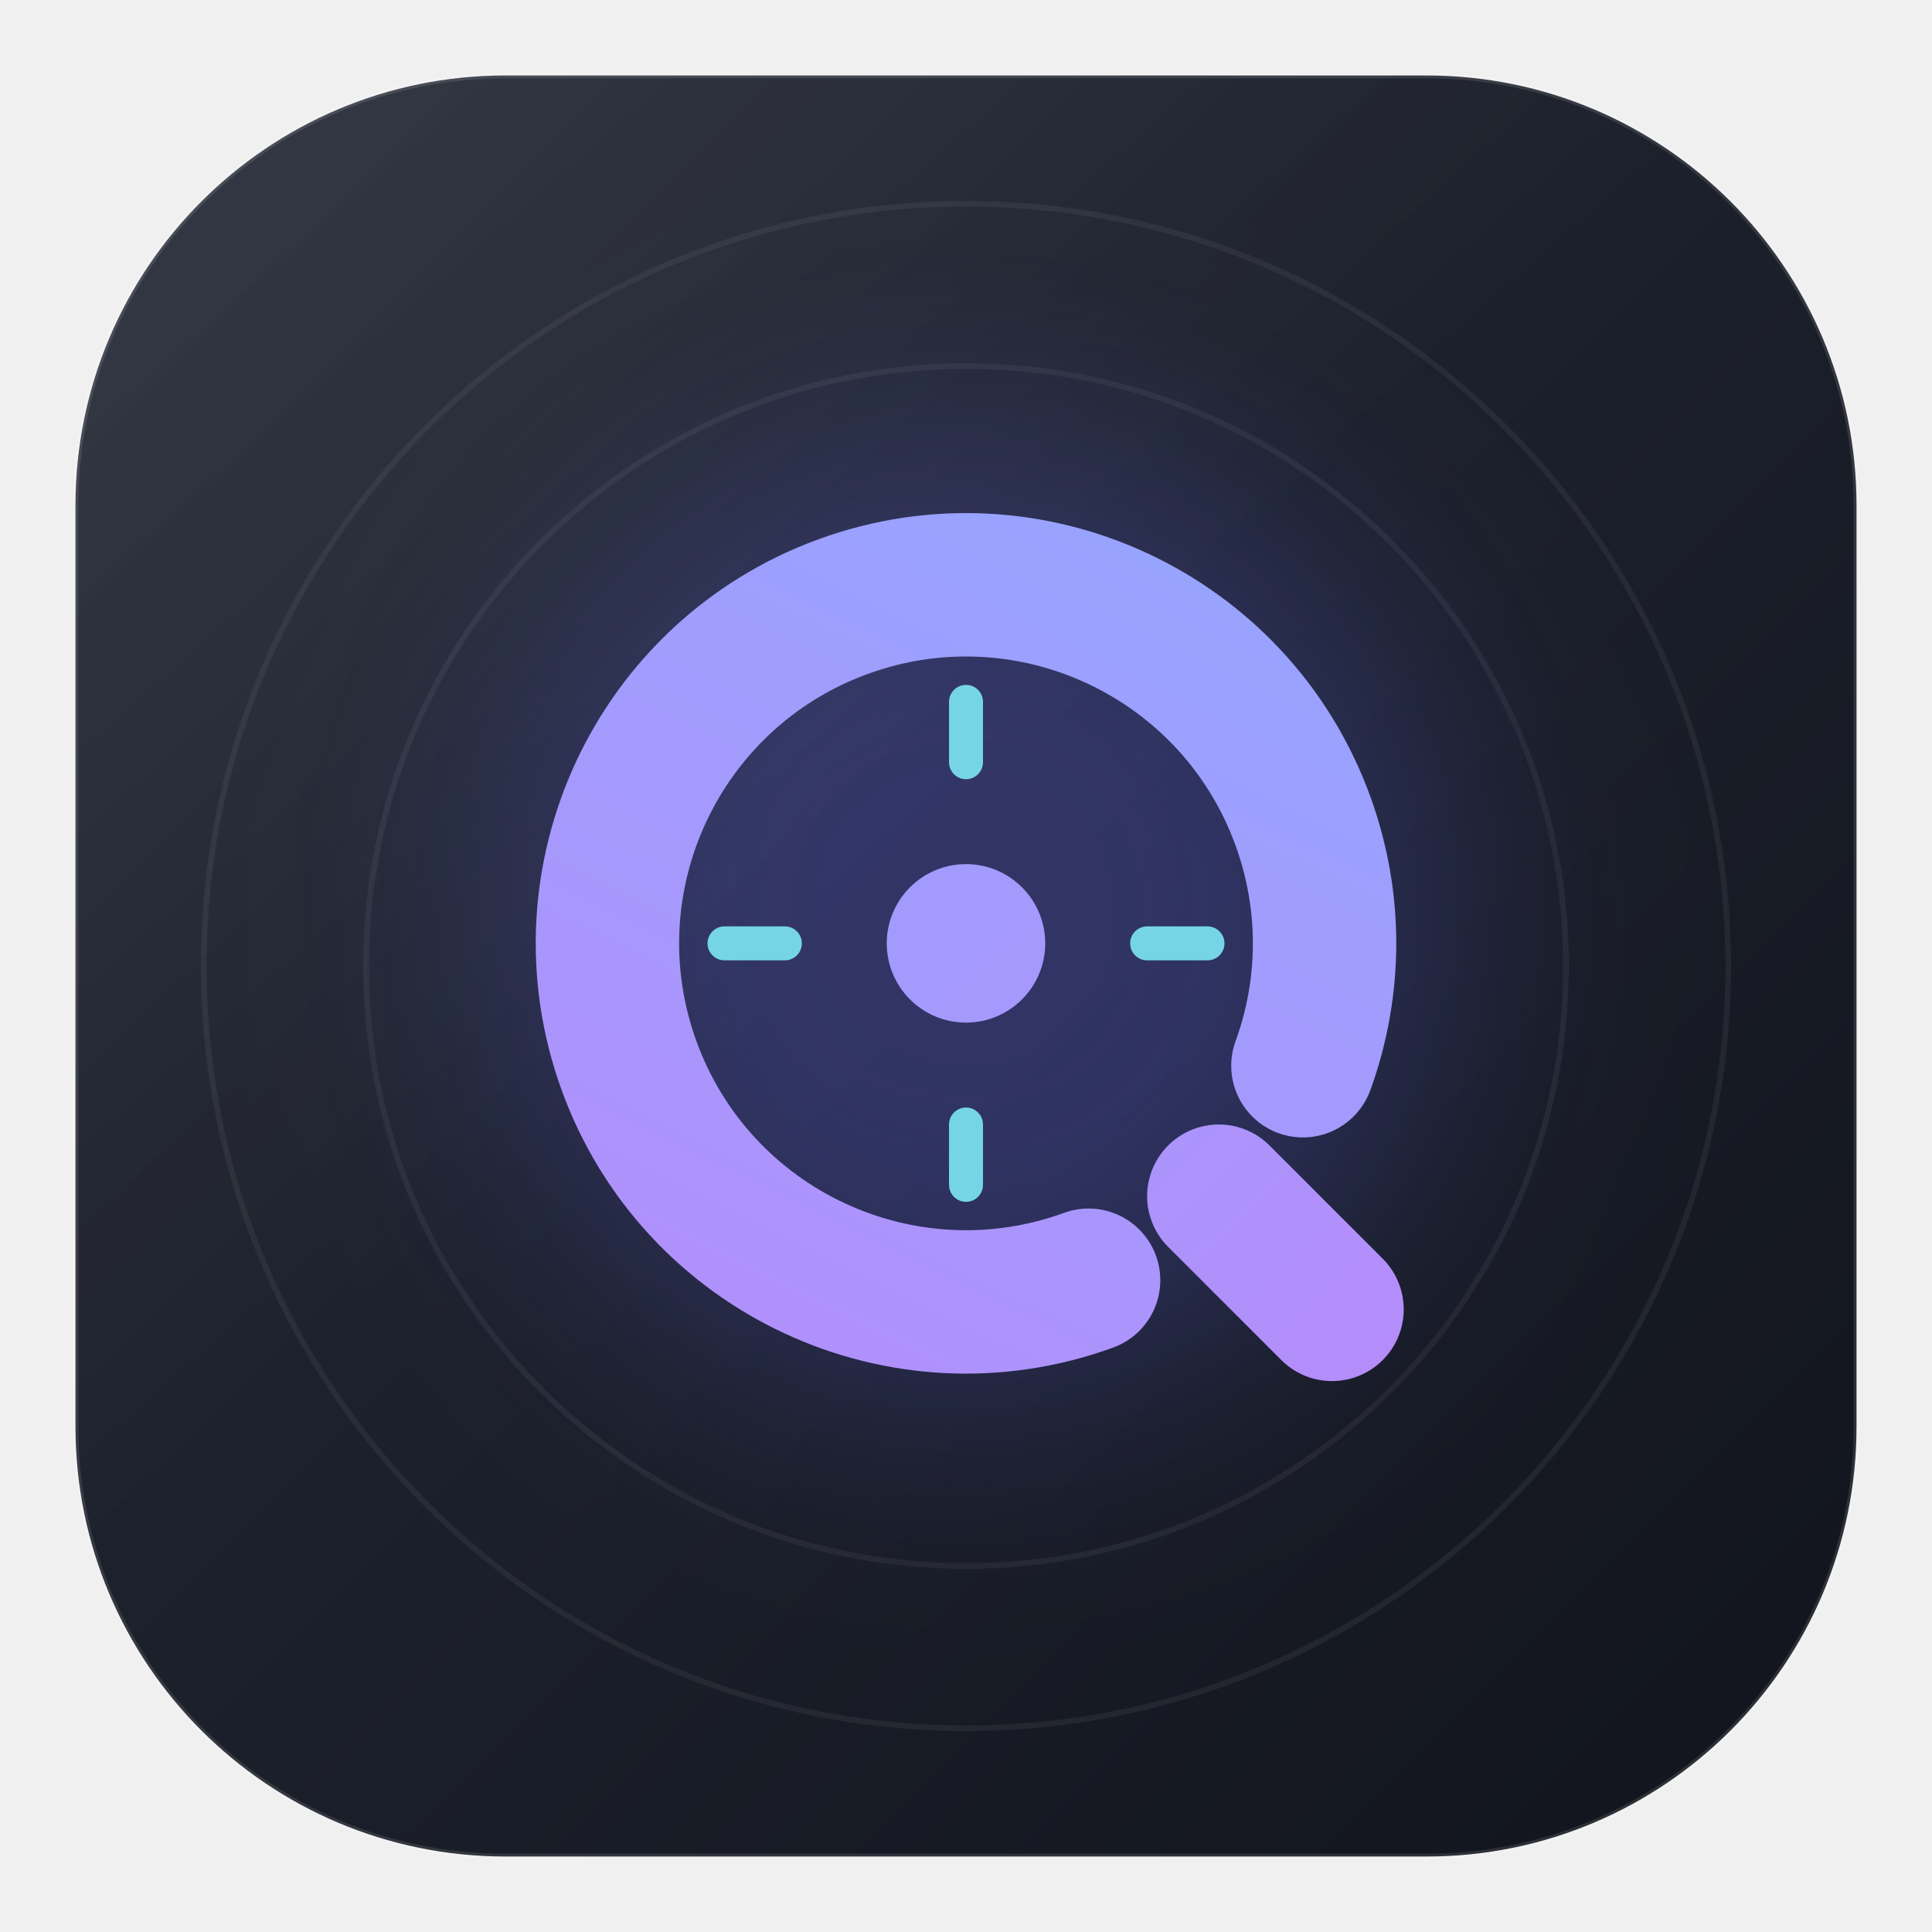
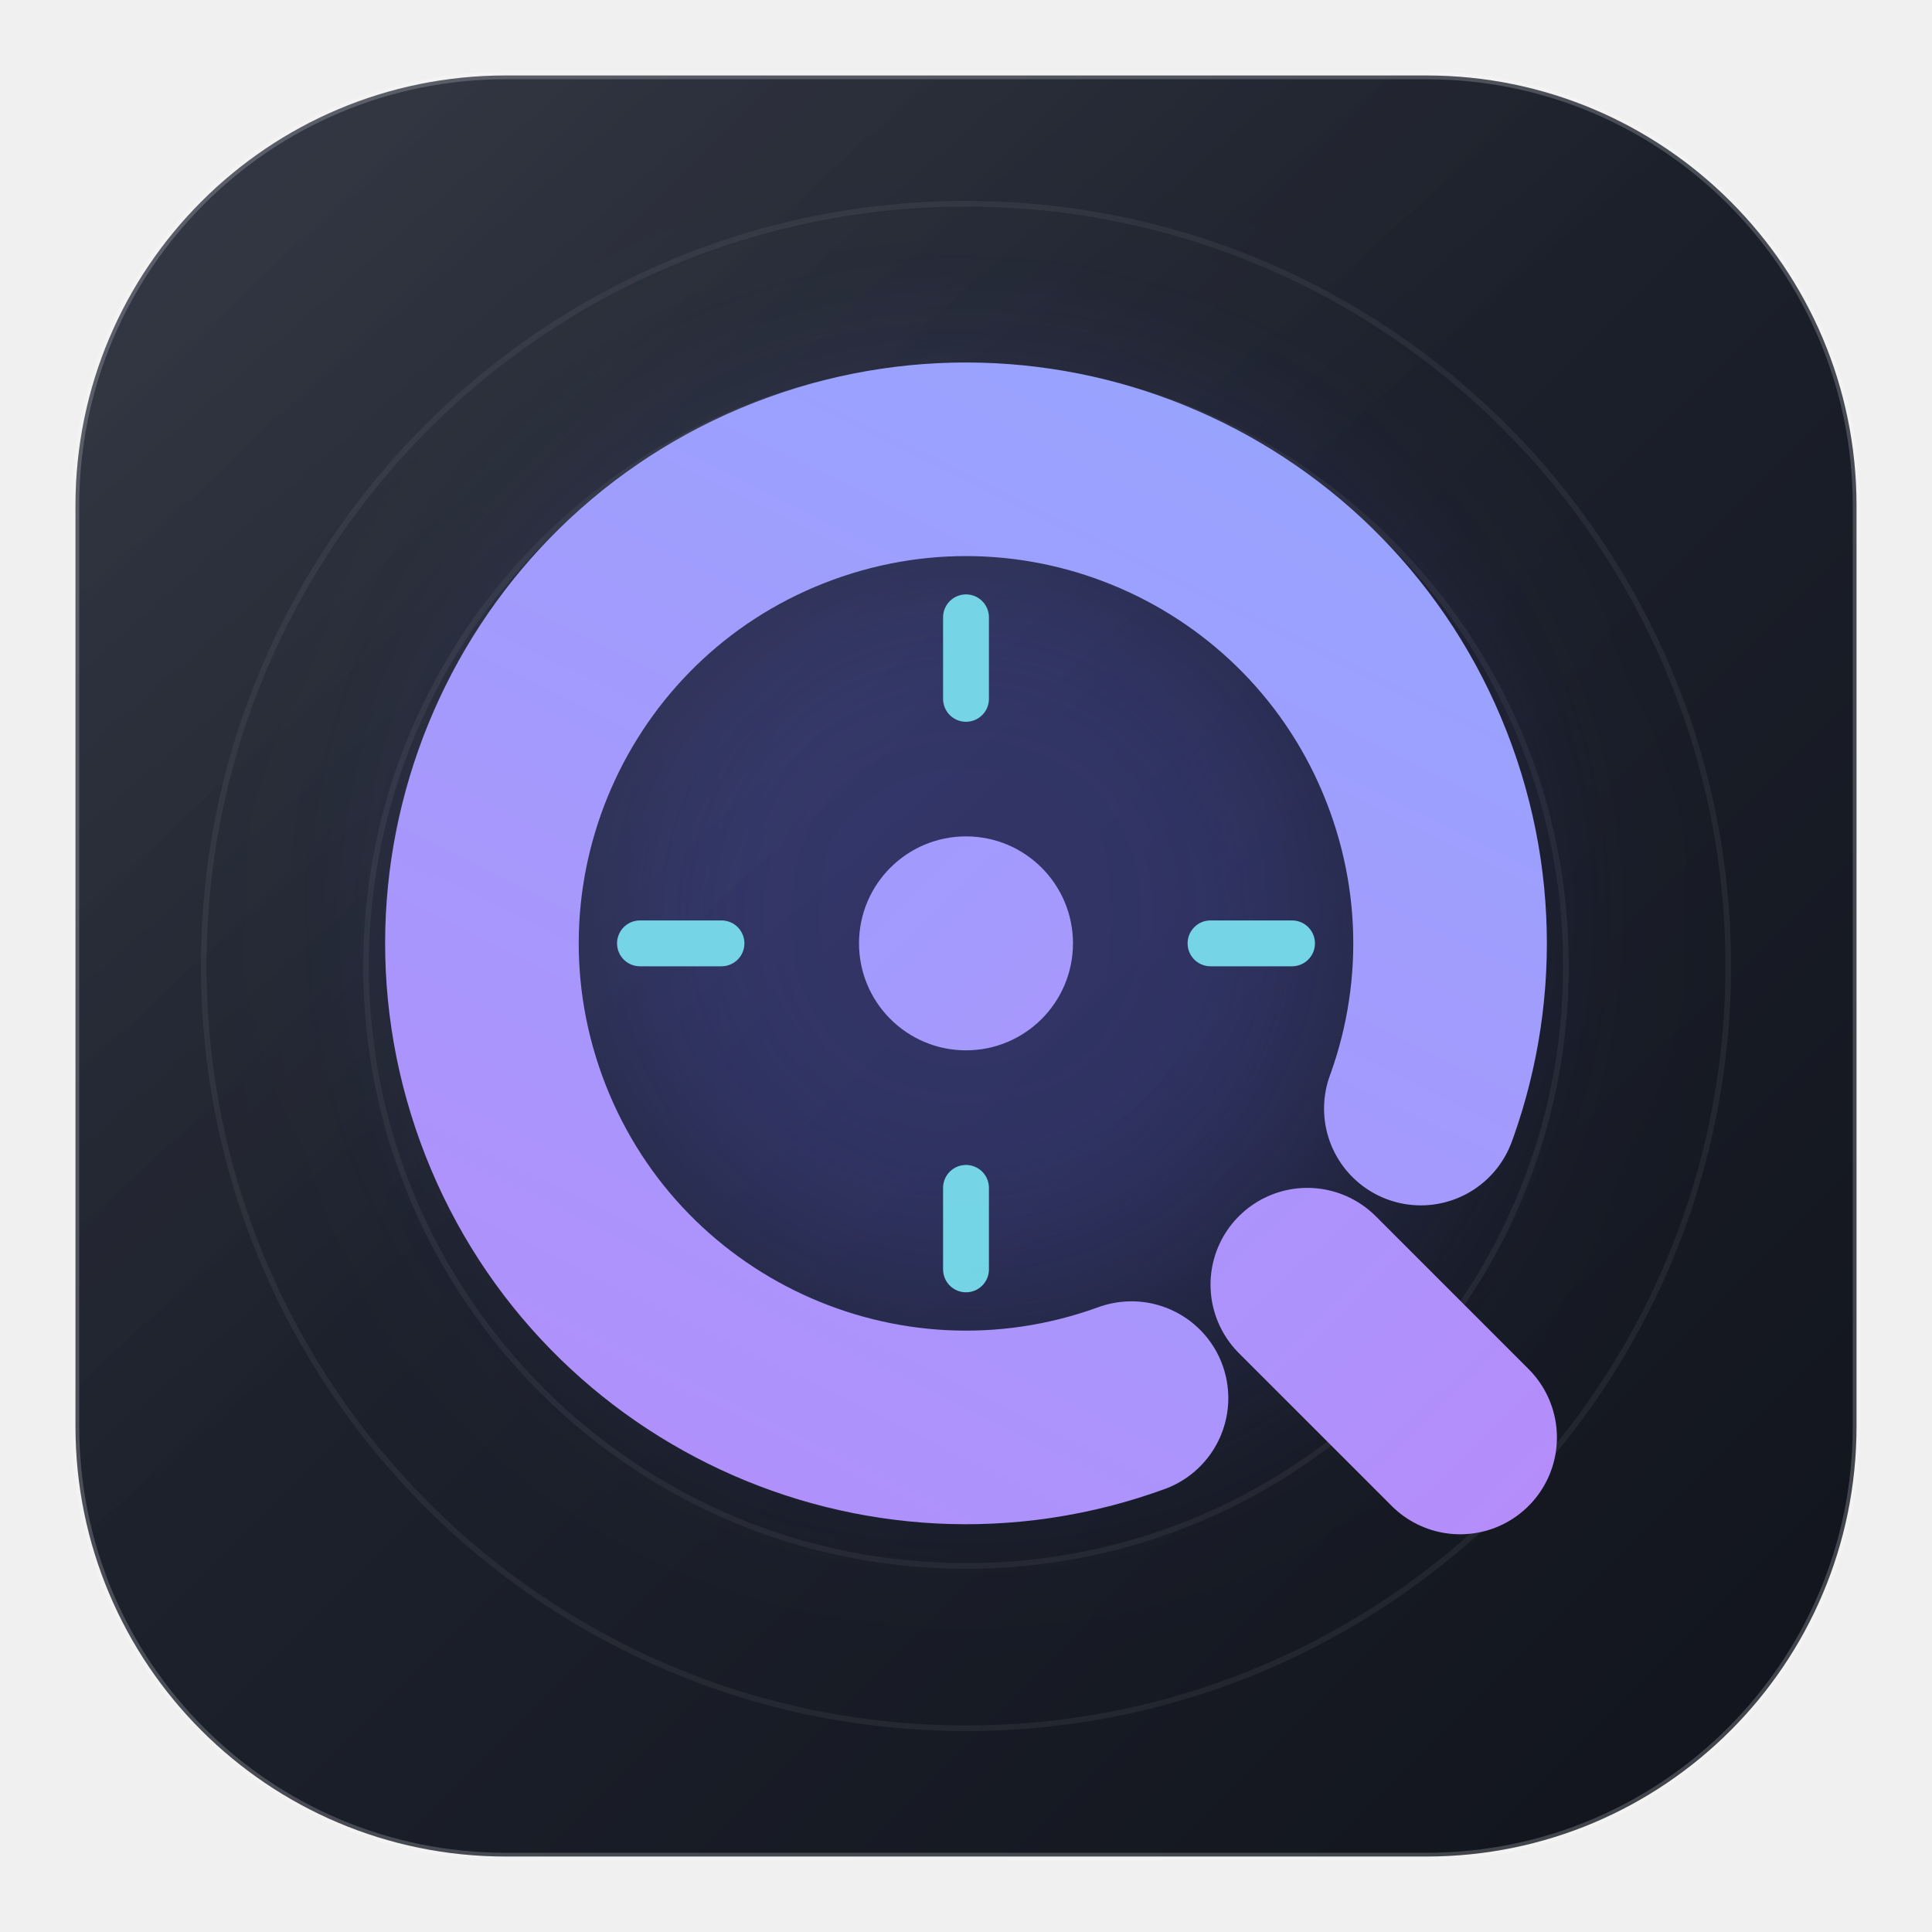
<svg xmlns="http://www.w3.org/2000/svg" width="1024" height="1024" viewBox="0 0 1024 1024" role="img" aria-label="Kestrel 02-focus indigo dark">
  <defs>
    <linearGradient id="bg" x1="40" y1="40" x2="984" y2="984" gradientUnits="userSpaceOnUse">
      <stop offset="0" stop-color="#262B38" />
      <stop offset="1" stop-color="#11141C" />
    </linearGradient>
    <linearGradient id="fg" x1="280" y1="270" x2="760" y2="770" gradientUnits="userSpaceOnUse">
      <stop offset="0" stop-color="#93A7FF" />
      <stop offset="1" stop-color="#B78BFA" />
    </linearGradient>
    <linearGradient id="sheen" x1="40" y1="40" x2="760" y2="860" gradientUnits="userSpaceOnUse">
      <stop offset="0" stop-color="#FFFFFF" stop-opacity="0.075" />
      <stop offset="0.55" stop-color="#FFFFFF" stop-opacity="0" />
    </linearGradient>
    <filter id="soft" x="-60%" y="-60%" width="220%" height="220%">
      <feGaussianBlur stdDeviation="70" />
    </filter>
    <filter id="lift" x="-30%" y="-30%" width="160%" height="160%">
      <feDropShadow dx="0" dy="12" stdDeviation="16" flood-color="#0F172A" flood-opacity="0.13" />
    </filter>
  </defs>
  <rect x="40" y="40" width="944" height="944" rx="228" fill="url(#bg)" />
  <rect x="40" y="40" width="944" height="944" rx="228" fill="url(#sheen)" />
-   <rect x="40" y="40" width="944" height="944" rx="228" fill="none" stroke="#FFFFFF" stroke-opacity="0.11" stroke-width="3" />
+   <rect x="40" y="40" width="944" height="944" rx="228" fill="none" stroke="#FFFFFF" stroke-opacity="0.2" stroke-width="4" />
  <g fill="none" stroke="#FFFFFF" stroke-opacity="0.055" stroke-width="3">
    <circle cx="512" cy="512" r="318" />
    <circle cx="512" cy="512" r="404" />
  </g>
  <circle cx="512" cy="486" r="246" fill="#6366F1" opacity="0.3" filter="url(#soft)" />
-   <g>
+   <g transform="translate(512 500) scale(1.35) translate(-512 -500)">
    <circle cx="512" cy="500" r="190" fill="none" stroke="url(#fg)" stroke-width="76" stroke-linecap="round" stroke-dasharray="1028 1194" transform="rotate(70 512 500)" />
    <path d="M646 634 L706 694" fill="none" stroke="url(#fg)" stroke-width="76" stroke-linecap="round" />
    <g stroke="#7CE7F5" stroke-width="18" stroke-linecap="round" opacity="0.9">
      <path d="M512 372 L512 404" />
      <path d="M512 596 L512 628" />
      <path d="M384 500 L416 500" />
      <path d="M608 500 L640 500" />
    </g>
    <circle cx="512" cy="500" r="42" fill="url(#fg)" />
  </g>
</svg>
